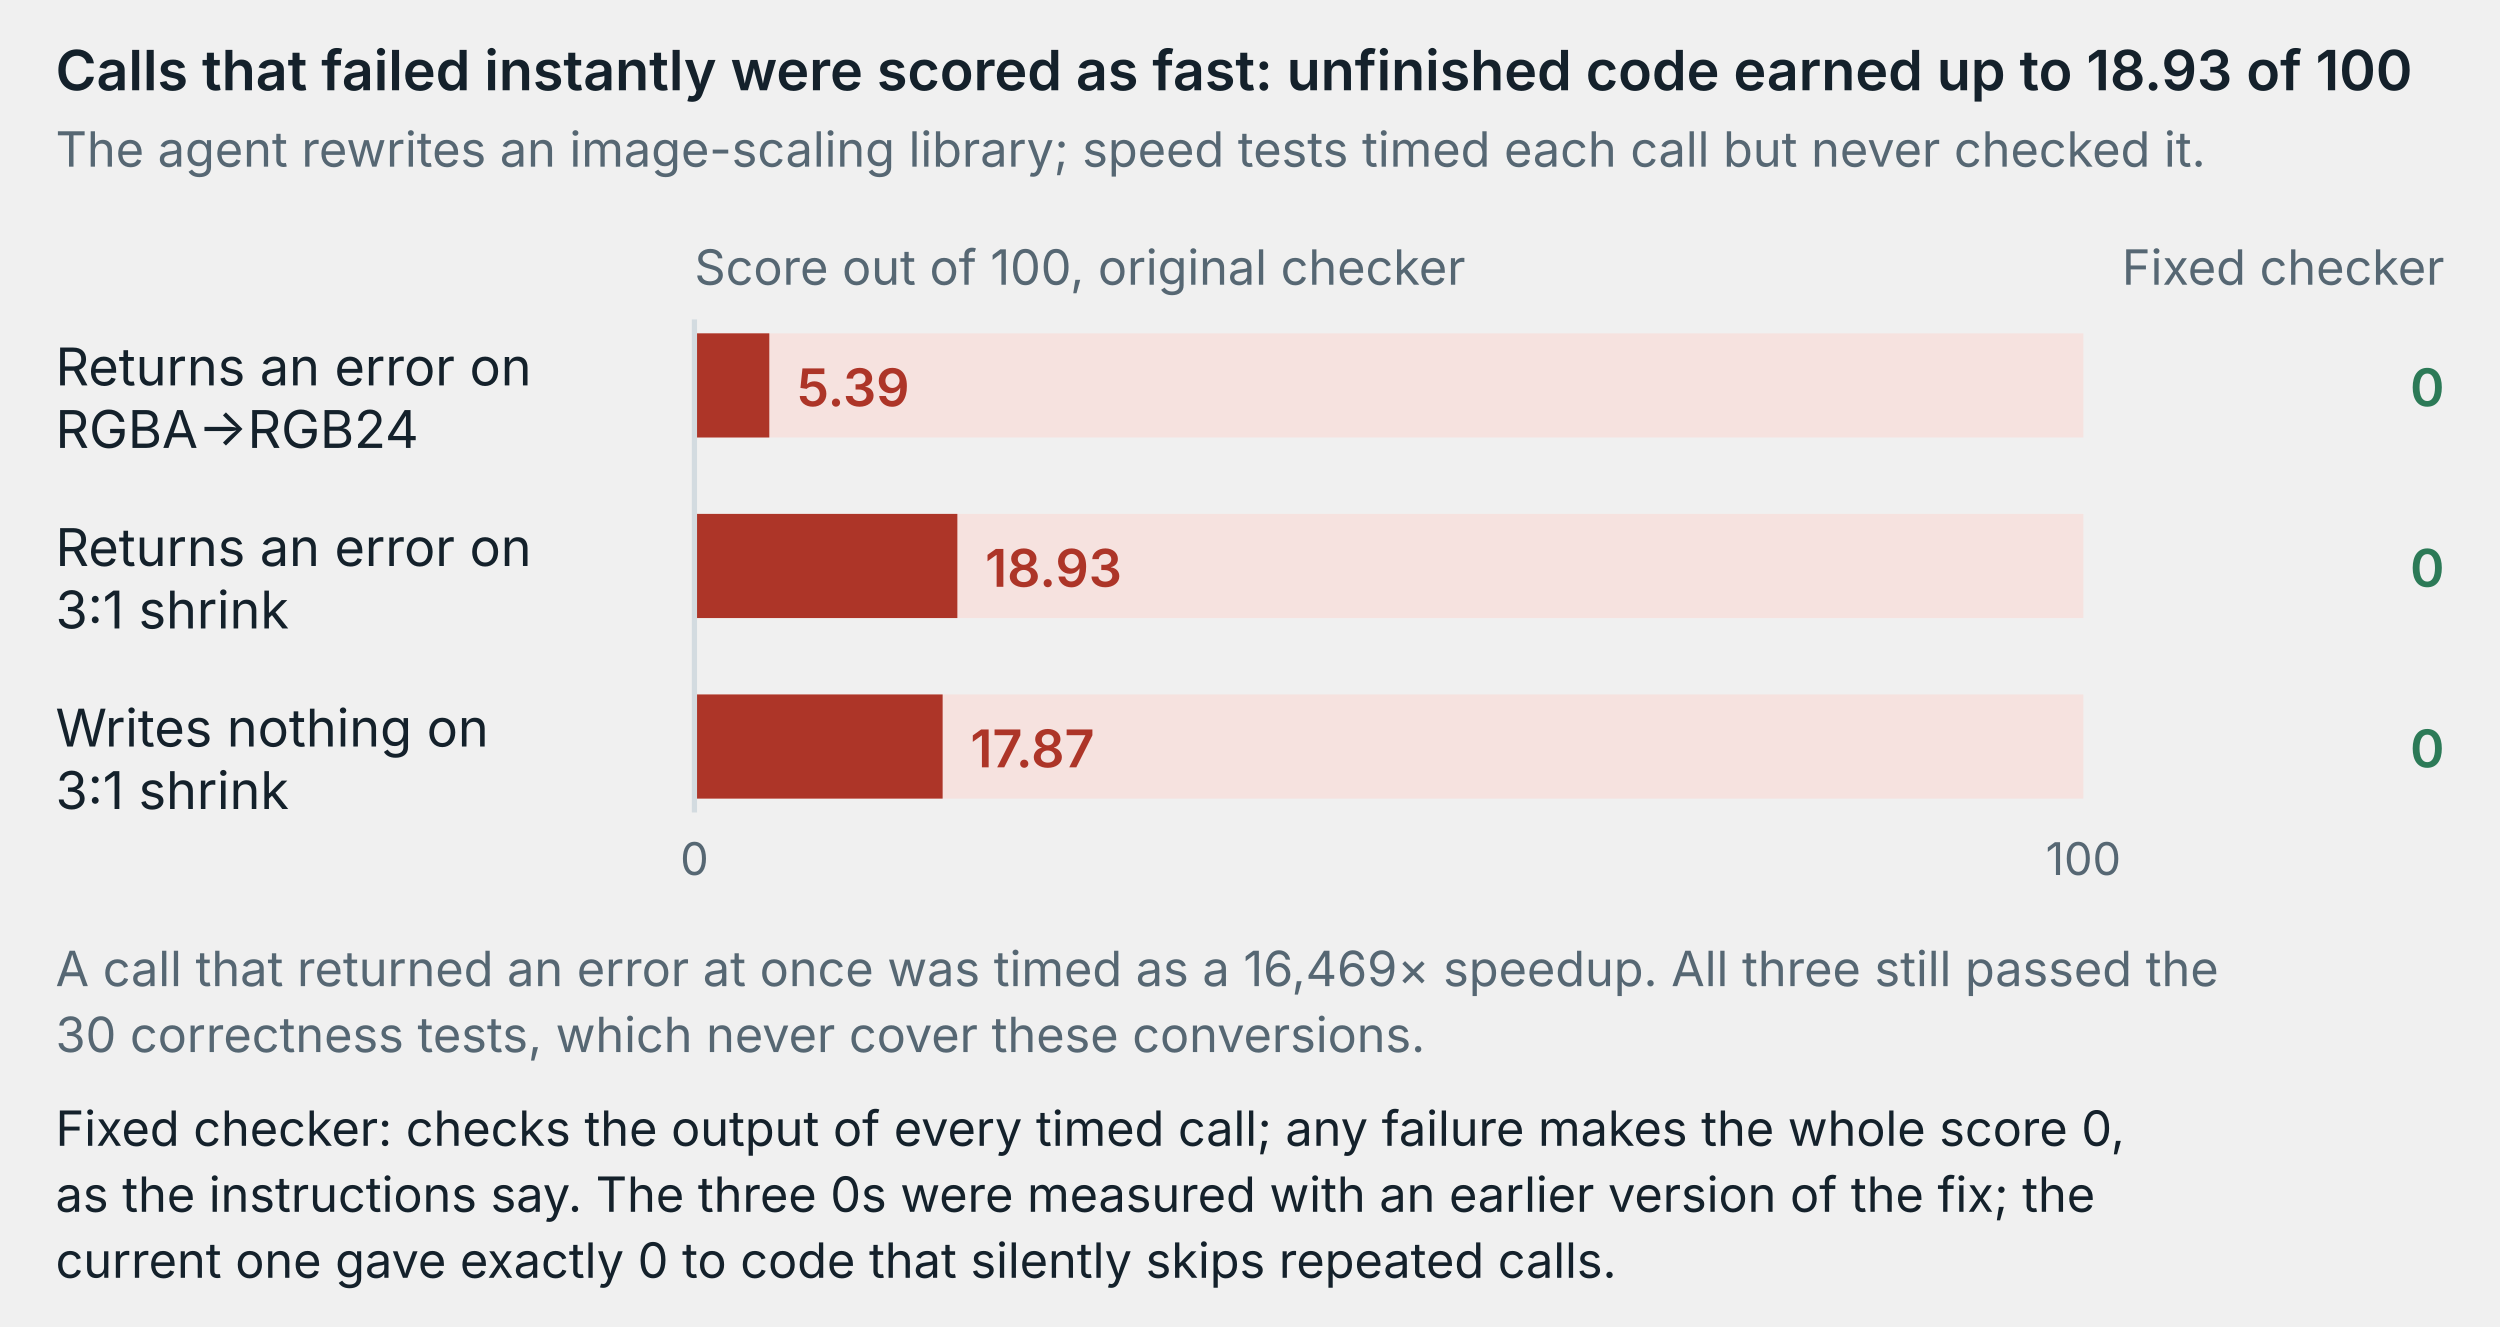
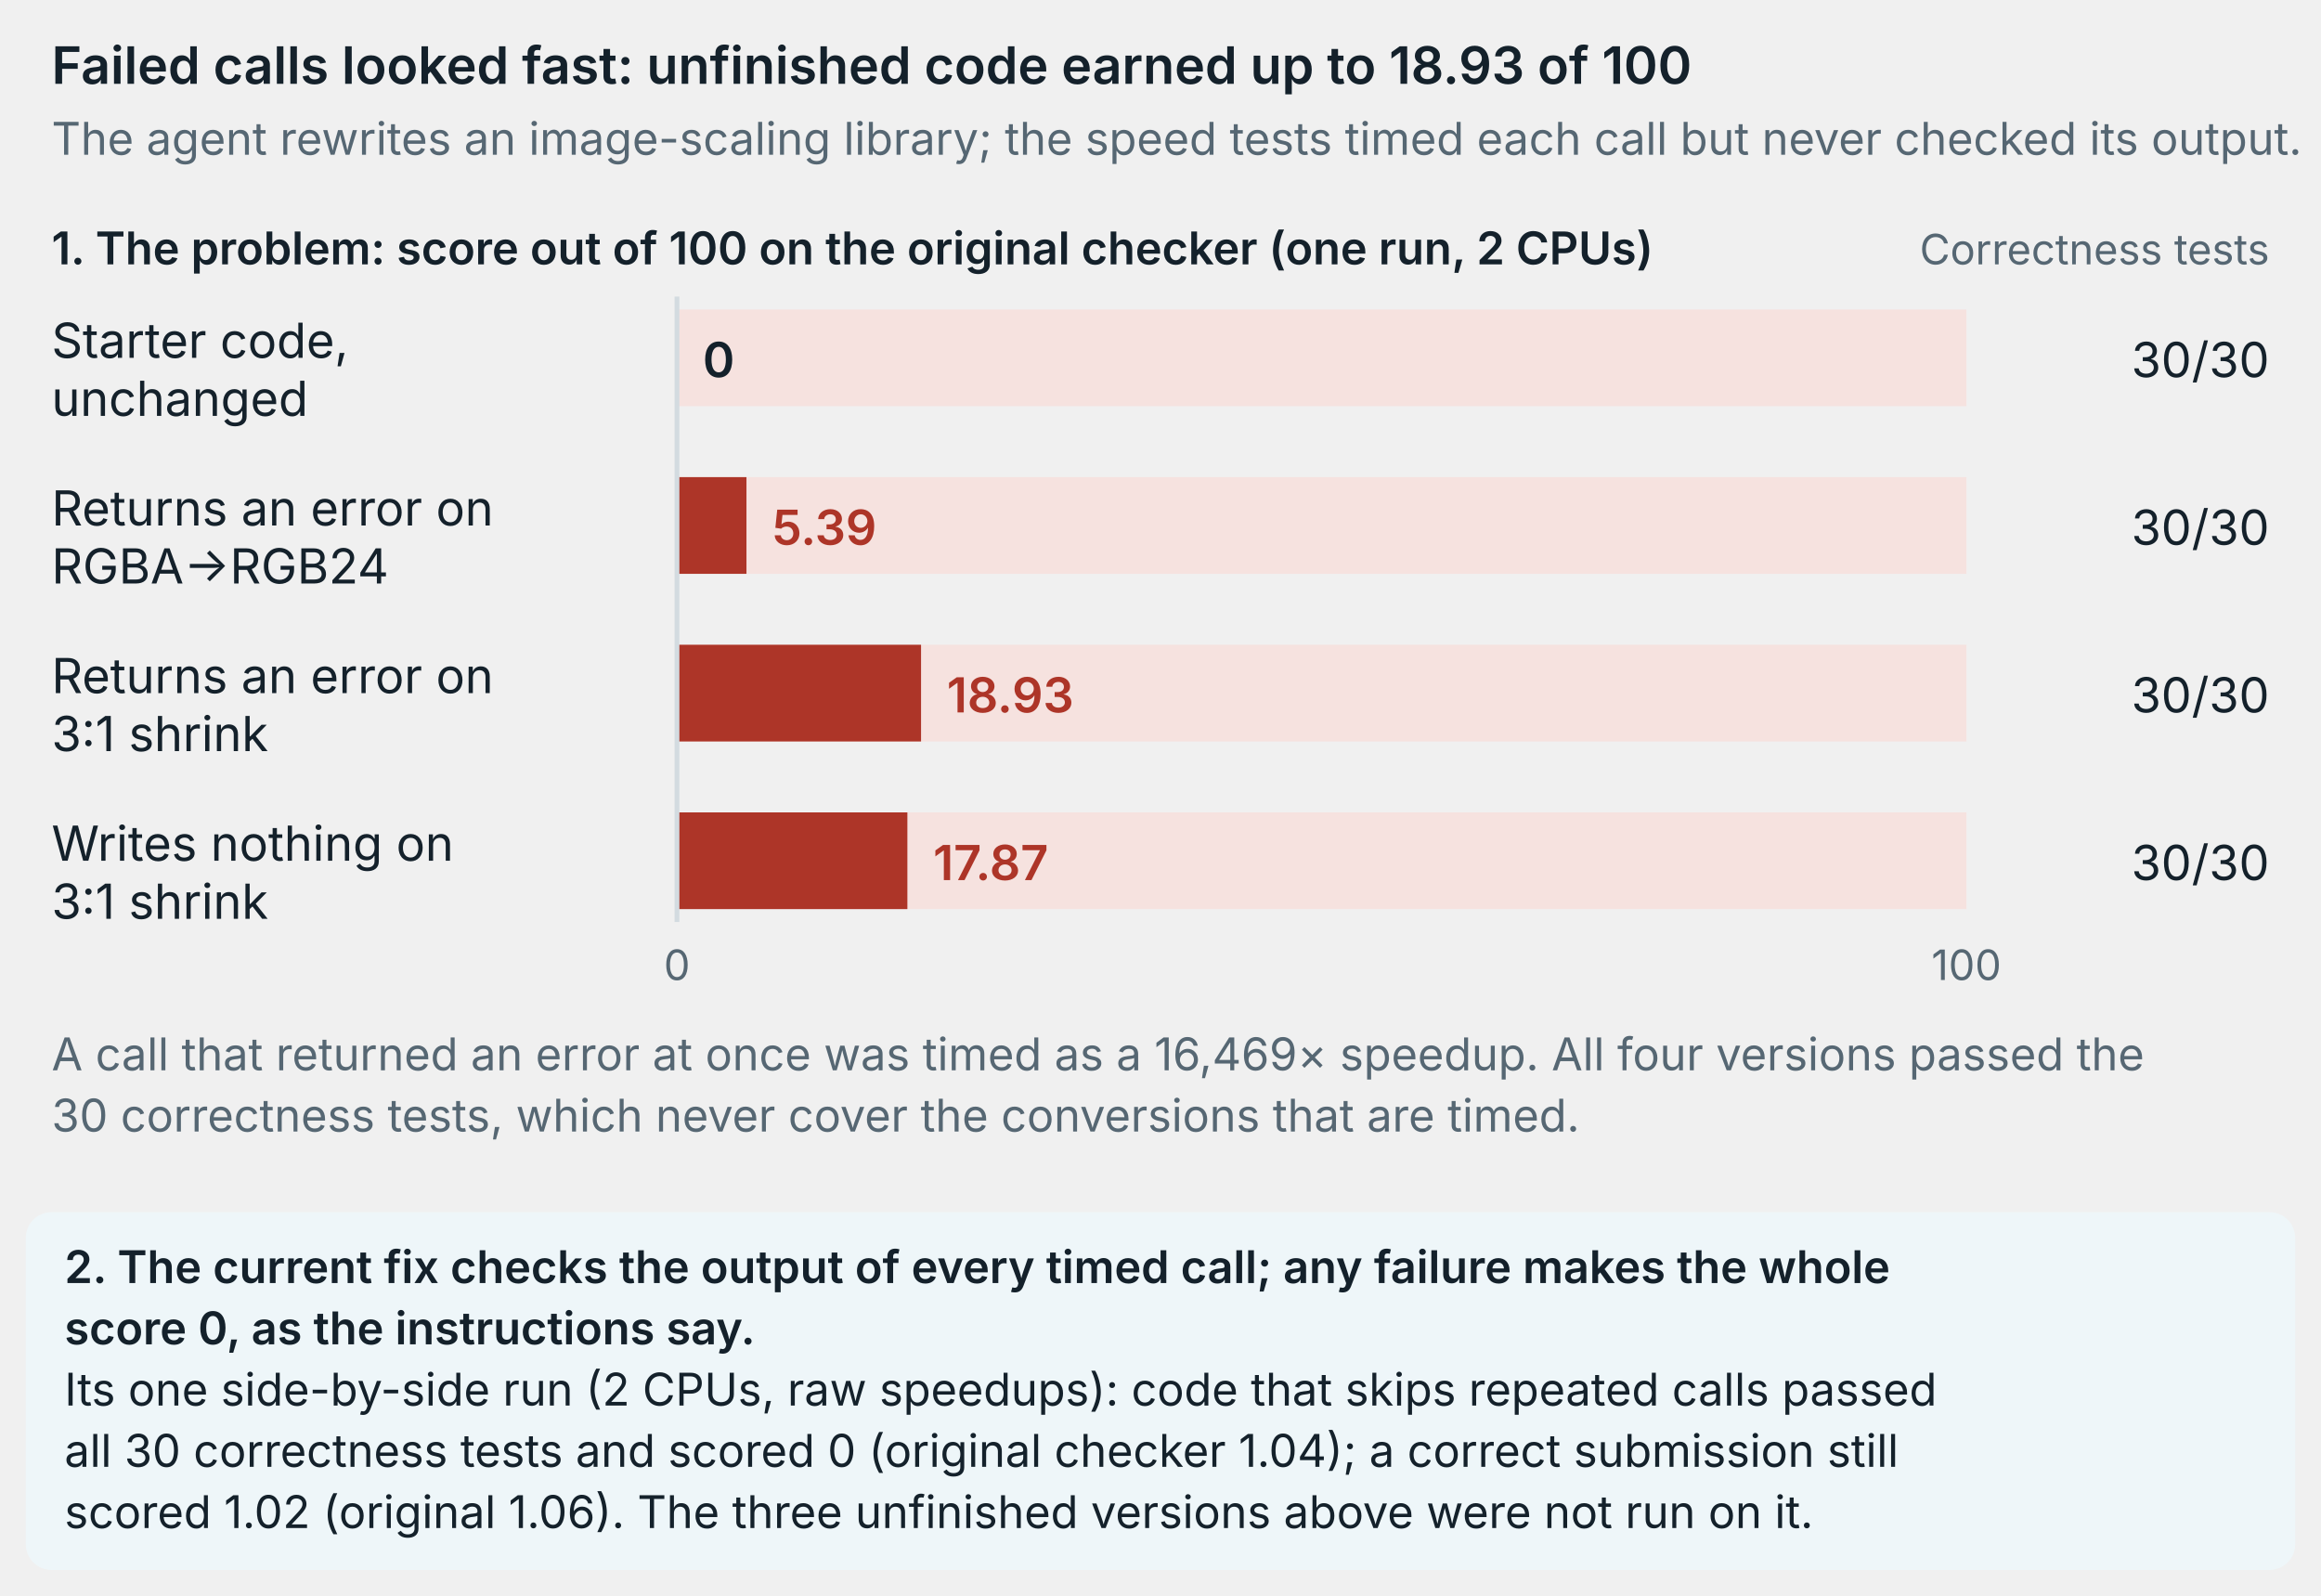
- <svg xmlns="http://www.w3.org/2000/svg" viewBox="0 0 720 382" role="img">
+ <svg xmlns="http://www.w3.org/2000/svg" viewBox="0 0 720 495" role="img">
  <style>
  .ink{fill:#14212b} .muted{fill:#566773} .rule{stroke:#d3dbe0} .bg{fill:#ffffff}
  .good{fill:#2c7a57} .bad{fill:#ad3528} .warn{fill:#9a6510} .acc{fill:#0f5c78} .onbar{fill:#ffffff}
  .goodS{stroke:#2c7a57} .badS{stroke:#ad3528} .accS{stroke:#0f5c78} .inkS{stroke:#14212b} .warnS{stroke:#9a6510} .ruleS{stroke:#d3dbe0}
-   .goodBg{fill:#e4f2ea} .badBg{fill:#f6e2df} .warnBg{fill:#f6ecda} .accBg{fill:#e3eff4} .ruleF{fill:#eef2f4}
+   .goodBg{fill:#e4f2ea} .badBg{fill:#f6e2df} .warnBg{fill:#f6ecda} .accBg{fill:#e3eff4} .ruleF{fill:#eef2f4} .accBox{fill:#eef6f9}
  text{font-family:"IBM Plex Sans",system-ui,-apple-system,"Segoe UI",sans-serif}
  @media (prefers-color-scheme: dark){
    .ink{fill:#e2e9ed} .muted{fill:#95a6b1} .rule{stroke:#2a3843} .bg{fill:#152029}
    .good{fill:#6cc79a} .bad{fill:#f08a7c} .warn{fill:#e0a64a} .acc{fill:#6cb6d3} .onbar{fill:#10181f}
    .goodS{stroke:#6cc79a} .badS{stroke:#f08a7c} .accS{stroke:#6cb6d3} .inkS{stroke:#e2e9ed} .warnS{stroke:#e0a64a} .ruleS{stroke:#2a3843}
-     .goodBg{fill:#15302a} .badBg{fill:#3a1f1c} .warnBg{fill:#352a16} .accBg{fill:#16303c} .ruleF{fill:#1d2a34}
+     .goodBg{fill:#15302a} .badBg{fill:#3a1f1c} .warnBg{fill:#352a16} .accBg{fill:#16303c} .ruleF{fill:#1d2a34} .accBox{fill:#14262f}
  }
</style>
-   <text x="16" y="26" class="ink" font-size="16" font-weight="600">Calls that failed instantly were scored as fast: unfinished code earned up to 18.93 of 100</text>
-   <text x="16" y="48" class="muted" font-size="14">The agent rewrites an image-scaling library; speed tests timed each call but never checked it.</text>
-   <text x="200" y="82" class="muted" font-size="14">Score out of 100, original checker</text>
-   <text x="704" y="82" class="muted" font-size="14" text-anchor="end">Fixed checker</text>
-   <text x="16" y="111" class="ink" font-size="15">Returns an error on</text>
-   <text x="16" y="129" class="ink" font-size="15">RGBA→RGB24</text>
-   <rect class="badBg" x="200" y="96" width="400" height="30" />
-   <rect class="bad" x="200" y="96" width="21.56" height="30" />
-   <text x="229.56" y="117" class="bad" font-size="15" font-weight="600">5.39</text>
-   <text x="704" y="117" class="good" font-size="15" font-weight="600" text-anchor="end">0</text>
+   <text x="16" y="26" class="ink" font-size="16" font-weight="600">Failed calls looked fast: unfinished code earned up to 18.93 of 100</text>
+   <text x="16" y="48" class="muted" font-size="14">The agent rewrites an image-scaling library; the speed tests timed each call but never checked its output.</text>
+   <text x="16" y="82" class="ink" font-size="14" font-weight="600">1. The problem: score out of 100 on the original checker (one run, 2 CPUs)</text>
+   <text x="704" y="82" class="muted" font-size="13" text-anchor="end">Correctness tests</text>
+   <text x="16" y="111" class="ink" font-size="15">Starter code,</text>
+   <text x="16" y="129" class="ink" font-size="15">unchanged</text>
+   <rect class="badBg" x="210" y="96" width="400" height="30" />
+   <text x="218.00" y="117" class="ink" font-size="15" font-weight="600">0</text>
+   <text x="704" y="117" class="ink" font-size="15" text-anchor="end">30/30</text>
  <text x="16" y="163" class="ink" font-size="15">Returns an error on</text>
-   <text x="16" y="181" class="ink" font-size="15">3:1 shrink</text>
-   <rect class="badBg" x="200" y="148" width="400" height="30" />
-   <rect class="bad" x="200" y="148" width="75.72" height="30" />
-   <text x="283.72" y="169" class="bad" font-size="15" font-weight="600">18.93</text>
-   <text x="704" y="169" class="good" font-size="15" font-weight="600" text-anchor="end">0</text>
-   <text x="16" y="215" class="ink" font-size="15">Writes nothing on</text>
+   <text x="16" y="181" class="ink" font-size="15">RGBA→RGB24</text>
+   <rect class="badBg" x="210" y="148" width="400" height="30" />
+   <rect class="bad" x="210" y="148" width="21.56" height="30" />
+   <text x="239.56" y="169" class="bad" font-size="15" font-weight="600">5.39</text>
+   <text x="704" y="169" class="ink" font-size="15" text-anchor="end">30/30</text>
+   <text x="16" y="215" class="ink" font-size="15">Returns an error on</text>
  <text x="16" y="233" class="ink" font-size="15">3:1 shrink</text>
-   <rect class="badBg" x="200" y="200" width="400" height="30" />
-   <rect class="bad" x="200" y="200" width="71.48" height="30" />
-   <text x="279.48" y="221" class="bad" font-size="15" font-weight="600">17.87</text>
-   <text x="704" y="221" class="good" font-size="15" font-weight="600" text-anchor="end">0</text>
-   <line class="rule" x1="200" y1="92" x2="200" y2="234" stroke-width="1.5" />
-   <text x="200" y="252" class="muted" font-size="13" text-anchor="middle">0</text>
-   <text x="600" y="252" class="muted" font-size="13" text-anchor="middle">100</text>
-   <text x="16" y="284" class="muted" font-size="14">A call that returned an error at once was timed as a 16,469× speedup. All three still passed the</text>
-   <text x="16" y="303" class="muted" font-size="14">30 correctness tests, which never cover these conversions.</text>
-   <text x="16" y="330" class="ink" font-size="14">Fixed checker: checks the output of every timed call; any failure makes the whole score 0,</text>
-   <text x="16" y="349" class="ink" font-size="14">as the instructions say. The three 0s were measured with an earlier version of the fix; the</text>
-   <text x="16" y="368" class="ink" font-size="14">current one gave exactly 0 to code that silently skips repeated calls.</text>
+   <rect class="badBg" x="210" y="200" width="400" height="30" />
+   <rect class="bad" x="210" y="200" width="75.72" height="30" />
+   <text x="293.72" y="221" class="bad" font-size="15" font-weight="600">18.93</text>
+   <text x="704" y="221" class="ink" font-size="15" text-anchor="end">30/30</text>
+   <text x="16" y="267" class="ink" font-size="15">Writes nothing on</text>
+   <text x="16" y="285" class="ink" font-size="15">3:1 shrink</text>
+   <rect class="badBg" x="210" y="252" width="400" height="30" />
+   <rect class="bad" x="210" y="252" width="71.48" height="30" />
+   <text x="289.48" y="273" class="bad" font-size="15" font-weight="600">17.87</text>
+   <text x="704" y="273" class="ink" font-size="15" text-anchor="end">30/30</text>
+   <line class="rule" x1="210" y1="92" x2="210" y2="286" stroke-width="1.5" />
+   <text x="210" y="304" class="muted" font-size="13" text-anchor="middle">0</text>
+   <text x="610" y="304" class="muted" font-size="13" text-anchor="middle">100</text>
+   <text x="16" y="332" class="muted" font-size="14">A call that returned an error at once was timed as a 16,469× speedup. All four versions passed the</text>
+   <text x="16" y="351" class="muted" font-size="14">30 correctness tests, which never cover the conversions that are timed.</text>
+   <rect x="8" y="376" width="704" height="111" rx="8" class="accBox" />
+   <text x="20" y="398" class="ink" font-size="14" font-weight="600">2. The current fix checks the output of every timed call; any failure makes the whole</text>
+   <text x="20" y="417" class="ink" font-size="14" font-weight="600">score 0, as the instructions say.</text>
+   <text x="20" y="436" class="ink" font-size="14" font-weight="400">Its one side-by-side run (2 CPUs, raw speedups): code that skips repeated calls passed</text>
+   <text x="20" y="455" class="ink" font-size="14" font-weight="400">all 30 correctness tests and scored 0 (original checker 1.04); a correct submission still</text>
+   <text x="20" y="474" class="ink" font-size="14" font-weight="400">scored 1.02 (original 1.06). The three unfinished versions above were not run on it.</text>
</svg>
